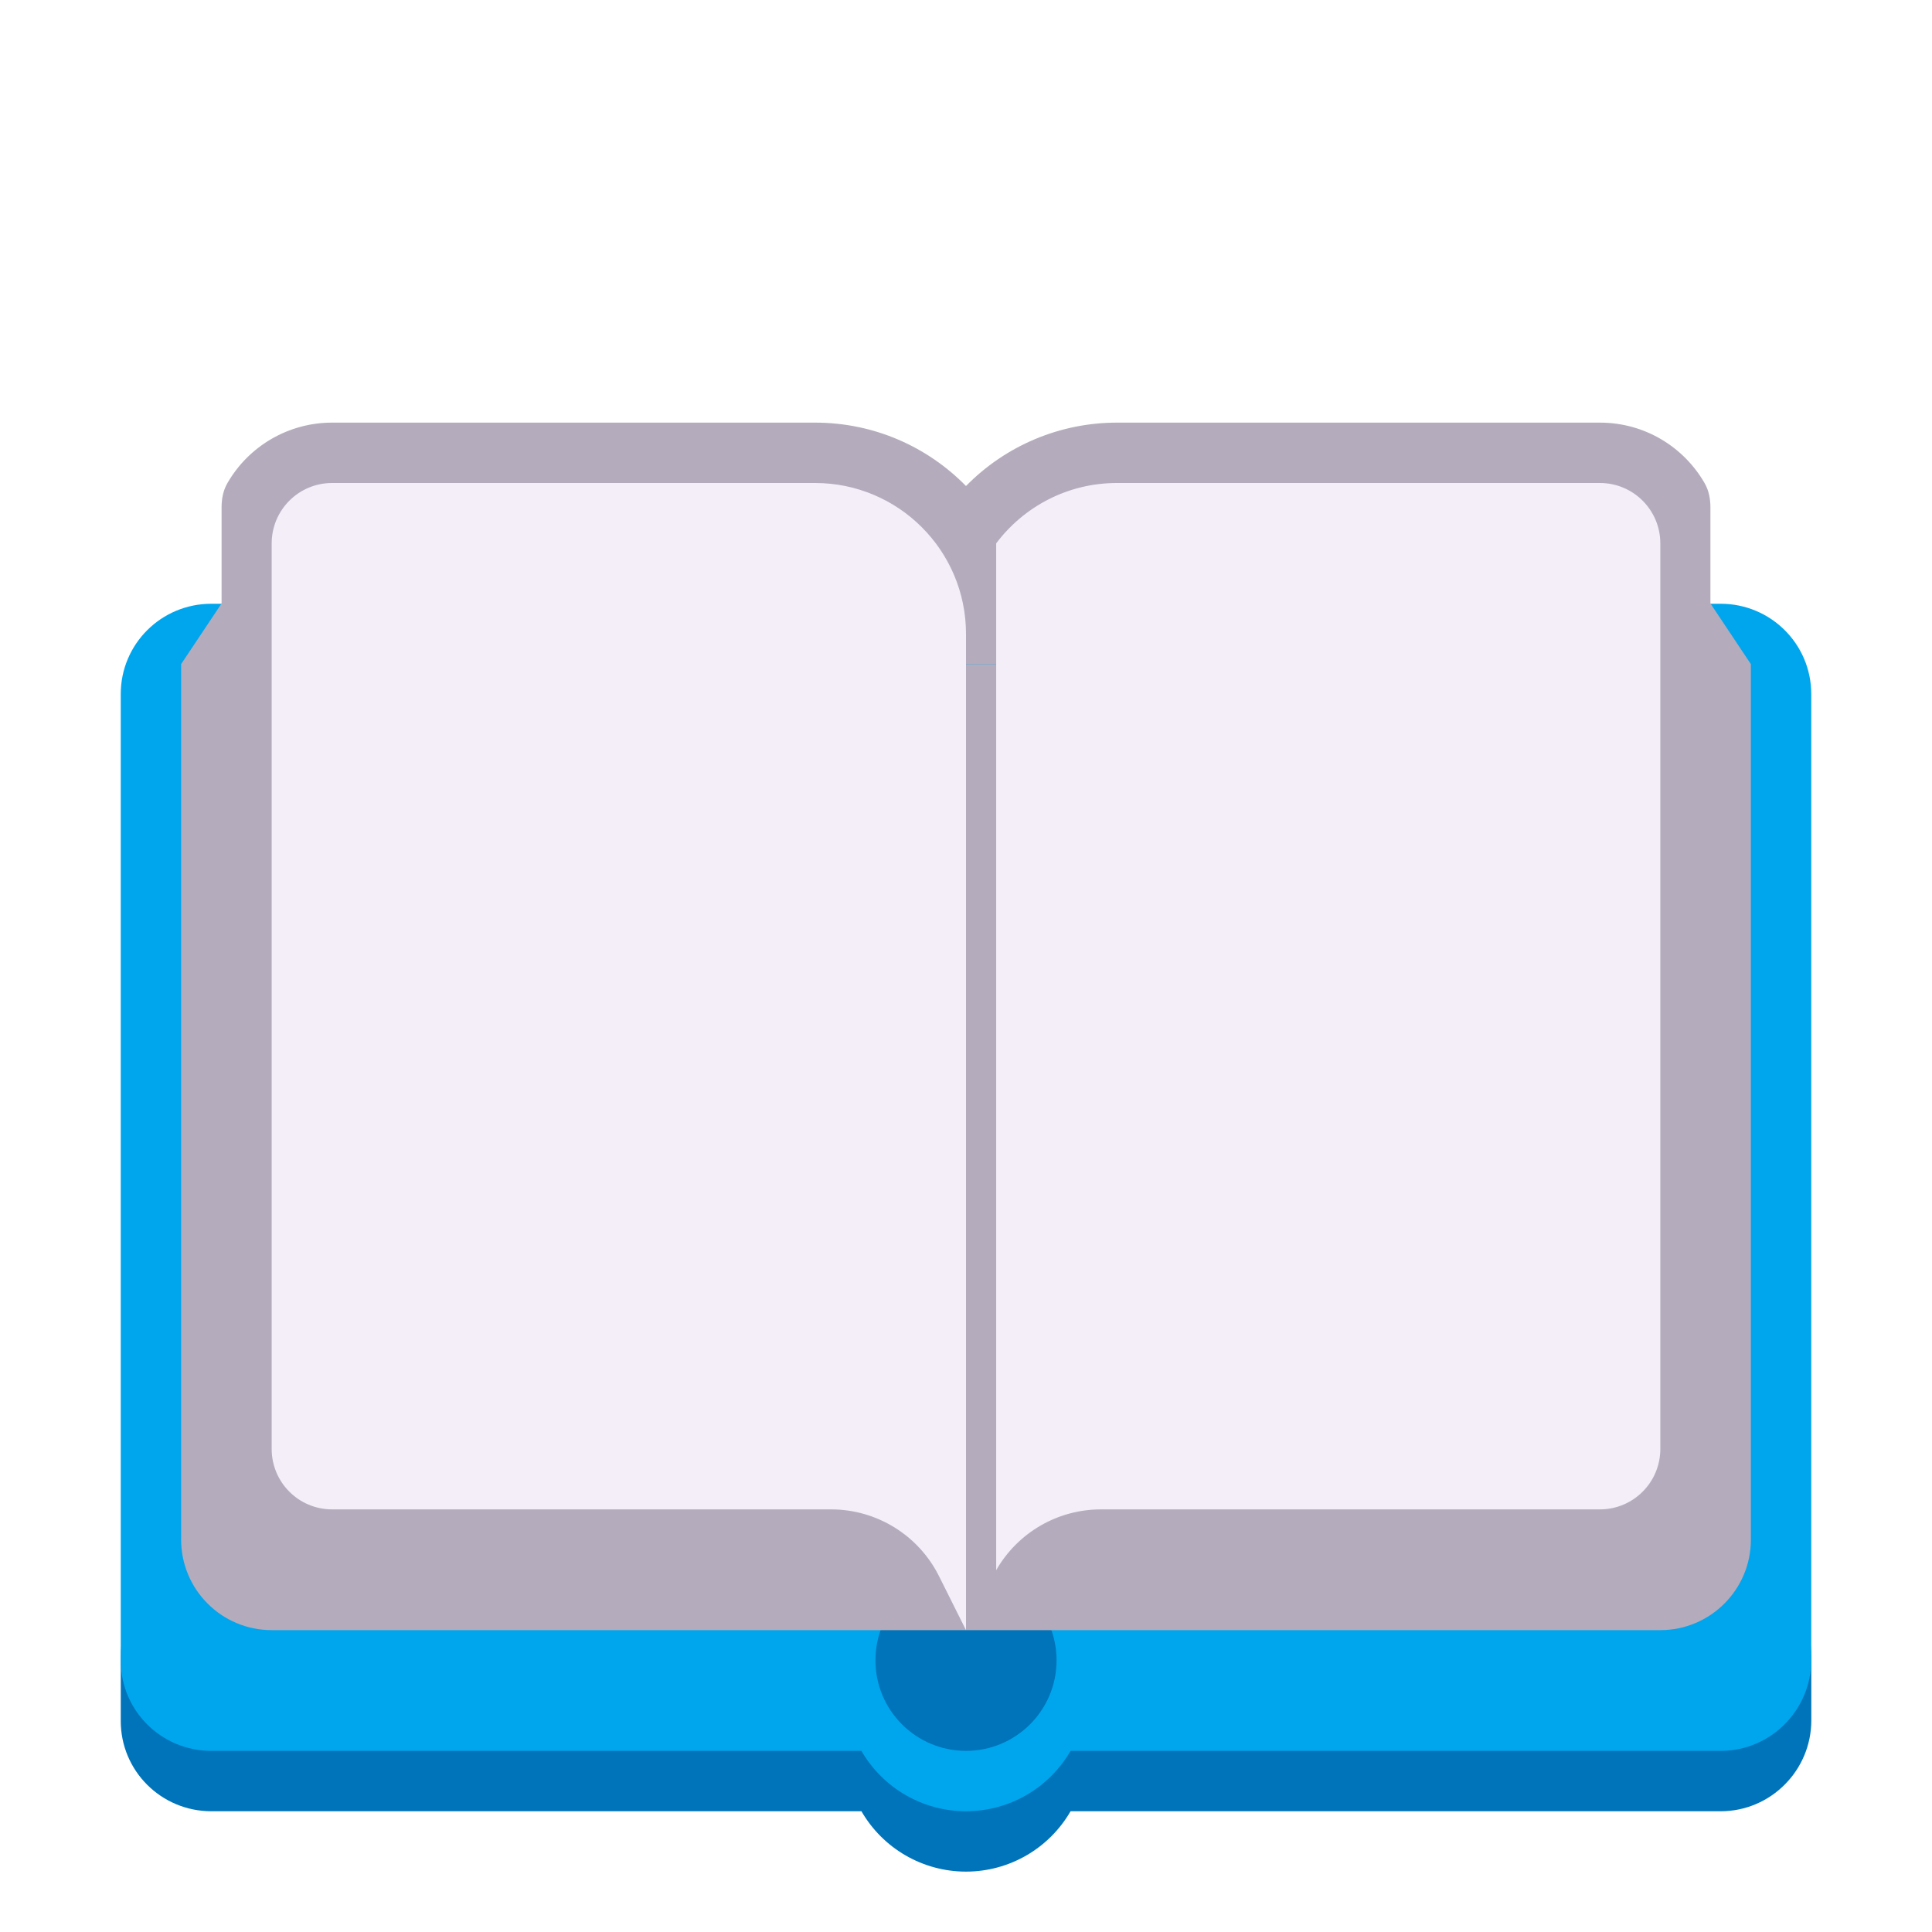
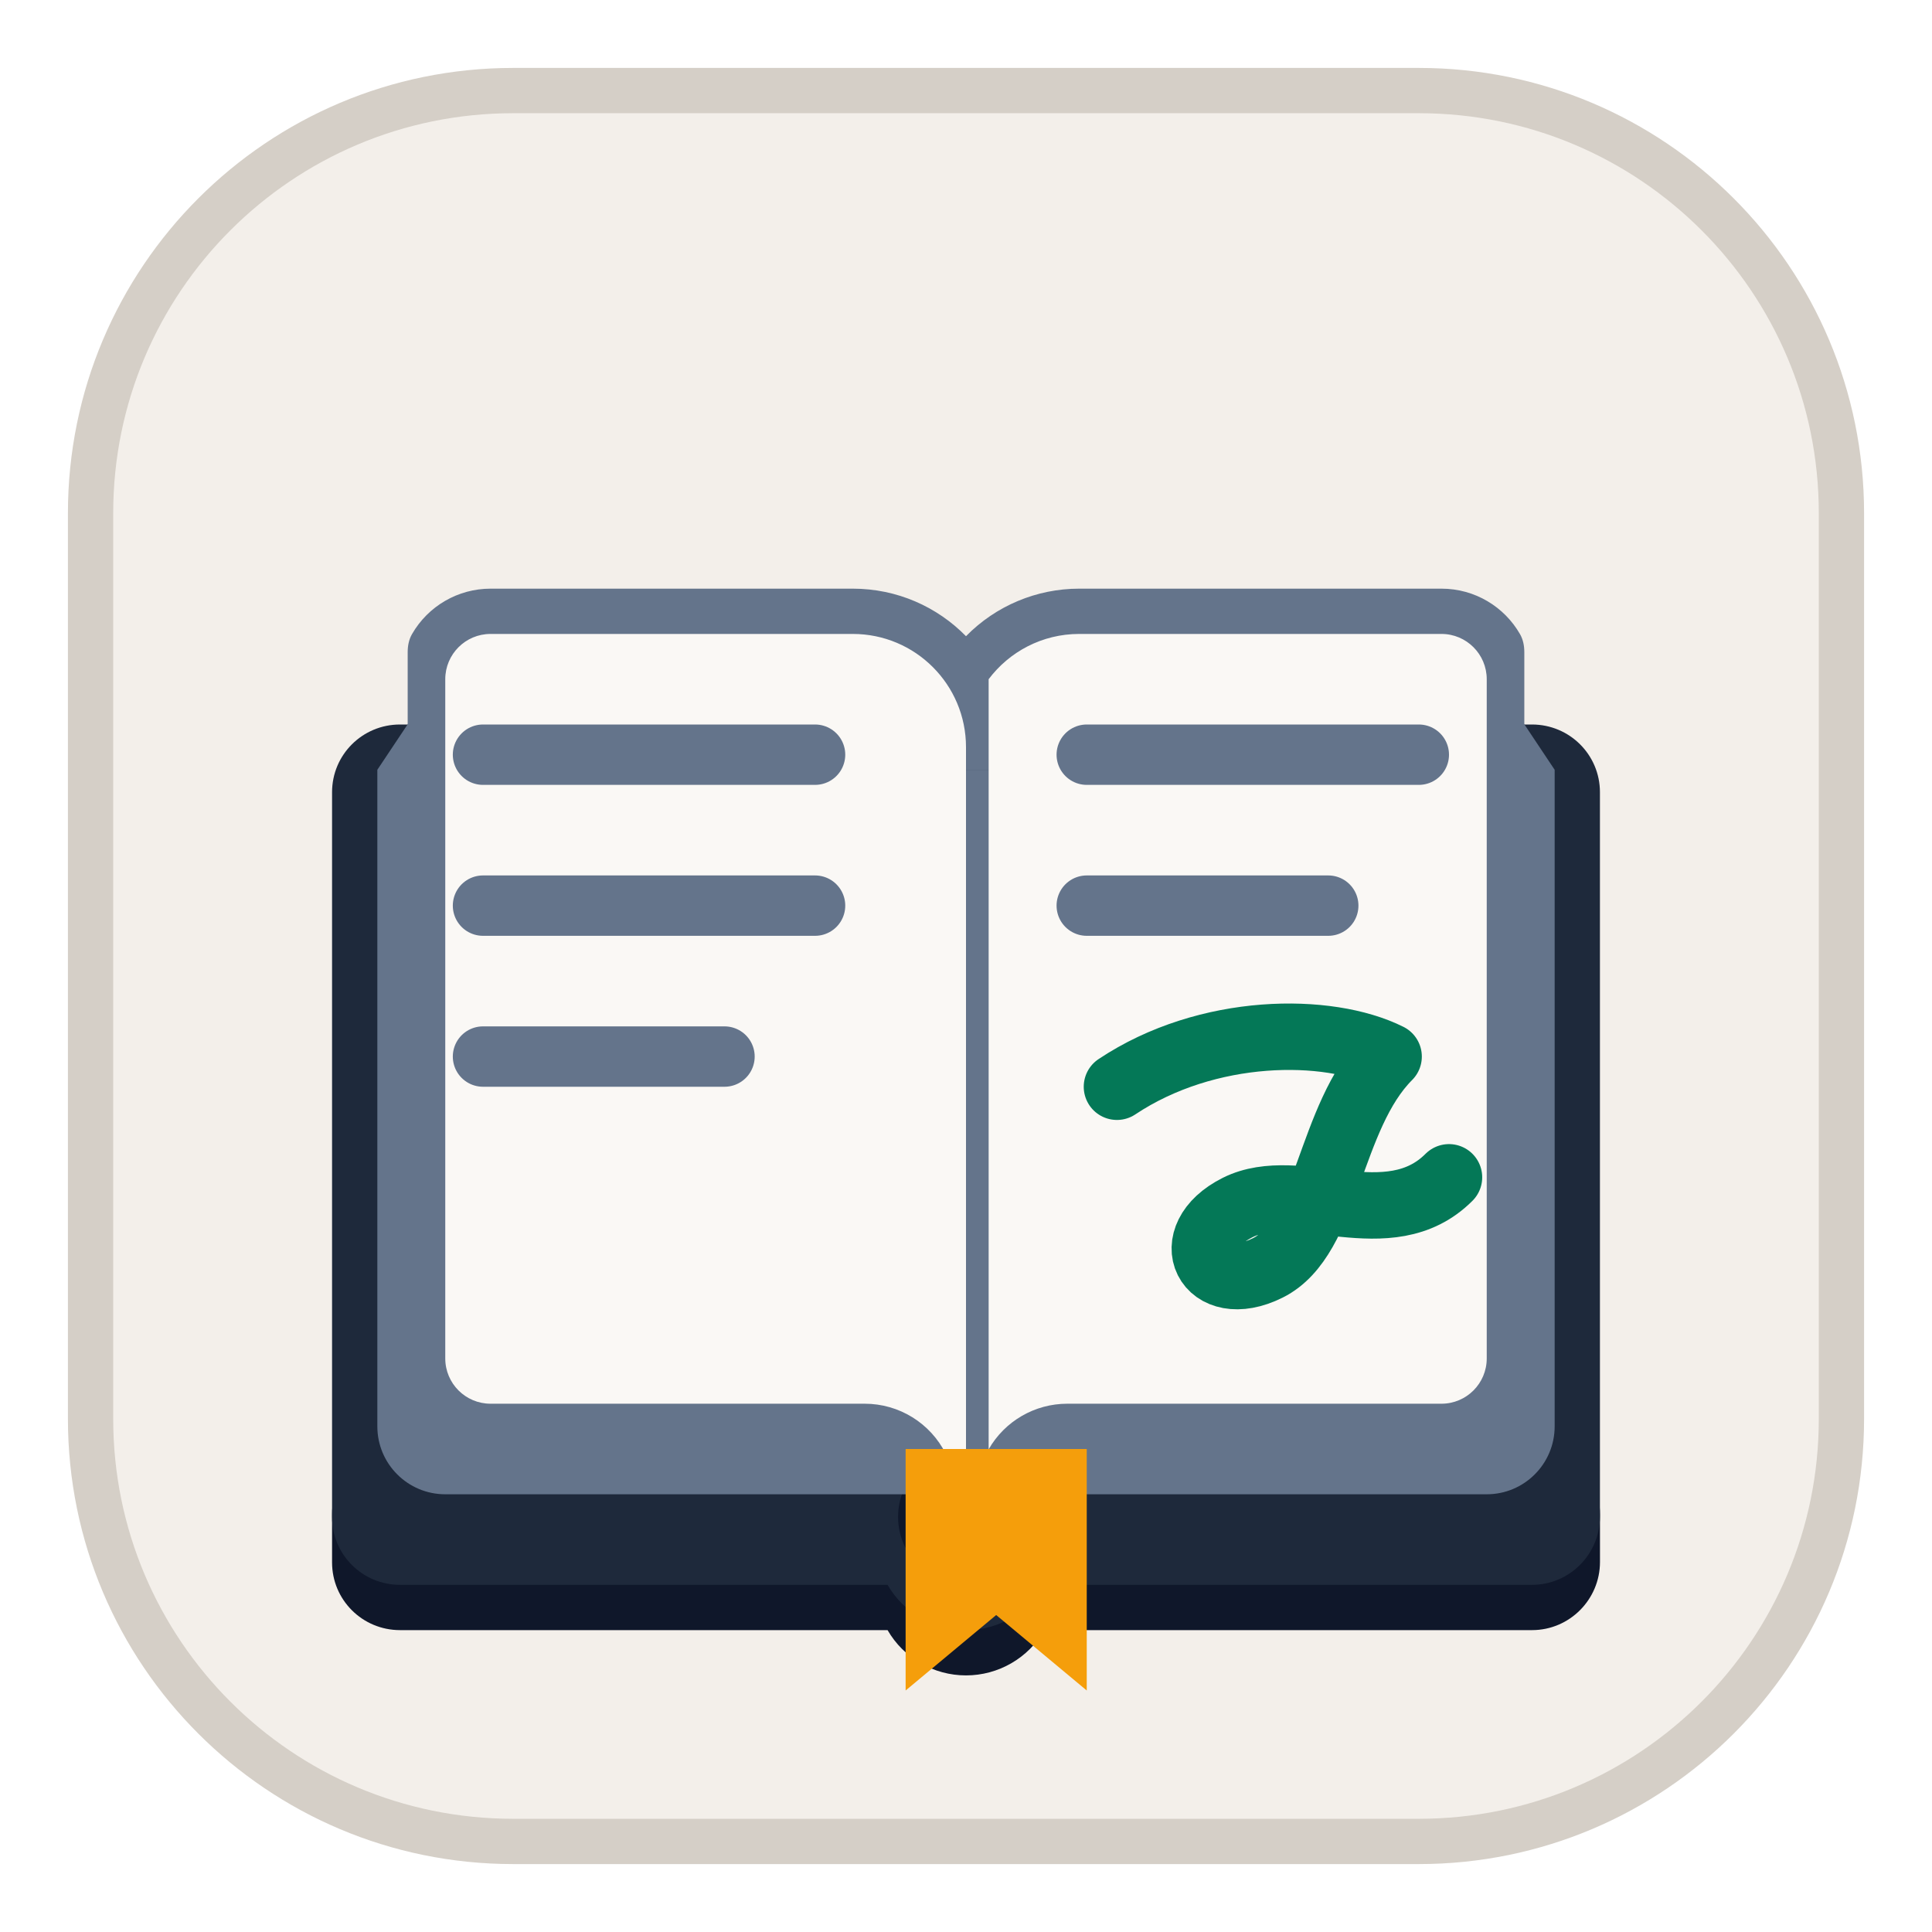
- <svg xmlns="http://www.w3.org/2000/svg" viewBox="0 0 32 32" width="128" height="128">
-   <g fill="none">
-     <path fill="#b4acbc" fill-rule="evenodd" d="M16 8.05A3.5 3.5 0 0 1 18.5 7h8c.743 0 1.39.404 1.734 1.003c.07.121.096.26.096.4v2.294L29 25.5a2.5 2.5 0 0 1-2.5 2.5h-21A2.5 2.5 0 0 1 3 25.5l.67-14.803V8.403c0-.14.026-.279.096-.4A2 2 0 0 1 5.5 7h8c.98 0 1.865.402 2.5 1.05" clip-rule="evenodd" />
-     <path fill="#0074ba" d="M17.732 30H28.5c.83 0 1.501-.678 1.501-1.505V27.44c0-.827-.67-2.441-1.501-2.441h-25C2.671 25 2 26.614 2 27.441v1.064C2 29.332 2.67 30 3.501 30h10.767a2 2 0 0 0 3.464 0" />
-     <path fill="#00a6ed" fill-rule="evenodd" d="M3.501 10H14v1h4v-1h10.499c.83 0 1.501.668 1.501 1.495v16c0 .827-.67 1.505-1.501 1.505H17.732a2 2 0 0 1-3.464 0H3.5c-.829 0-1.5-.668-1.5-1.495v-16.01C2 10.668 2.67 10 3.501 10M17.5 27.5a1.5 1.5 0 1 1-3 0a1.5 1.5 0 0 1 3 0" clip-rule="evenodd" />
-     <path fill="#b4acbc" d="M13 8H5.803a1.5 1.5 0 0 0-1.248.668L3 11v14.5A1.5 1.5 0 0 0 4.5 27h23a1.5 1.5 0 0 0 1.5-1.5V11l-1.555-2.332A1.5 1.5 0 0 0 26.197 8H19v3h-6z" />
-     <path fill="#f3eef8" d="M5.5 8h8a2.5 2.5 0 0 1 2.5 2.5V27l-.447-.894A2 2 0 0 0 13.763 25H5.5a1 1 0 0 1-1-1V9a1 1 0 0 1 1-1m13 0h8a1 1 0 0 1 1 1v15a1 1 0 0 1-1 1h-8.264a2 2 0 0 0-1.736 1.007V9c.456-.607 1.182-1 2-1" />
+ <svg xmlns="http://www.w3.org/2000/svg" viewBox="0 0 64 64" width="128" height="128" fill="none">
+   <rect x="3" y="3" width="58" height="58" rx="14" fill="#F3EFEA" stroke="#D5CFC7" stroke-width="1.5" />
+   <g transform="translate(8 9) scale(1.5)">
+     <g fill="none">
+       <path fill="#64748B" fill-rule="evenodd" d="M16 8.05A3.5 3.5 0 0 1 18.5 7h8c.743 0 1.39.404 1.734 1.003c.07.121.096.26.096.4v2.294L29 25.5a2.5 2.5 0 0 1-2.5 2.5h-21A2.5 2.5 0 0 1 3 25.5l.67-14.803V8.403c0-.14.026-.279.096-.4A2 2 0 0 1 5.5 7h8c.98 0 1.865.402 2.5 1.05" clip-rule="evenodd" />
+       <path fill="#0F172A" d="M17.732 30H28.5c.83 0 1.501-.678 1.501-1.505V27.44c0-.827-.67-2.441-1.501-2.441h-25C2.671 25 2 26.614 2 27.441v1.064C2 29.332 2.67 30 3.501 30h10.767a2 2 0 0 0 3.464 0" />
+       <path fill="#1E293B" fill-rule="evenodd" d="M3.501 10H14v1h4v-1h10.499c.83 0 1.501.668 1.501 1.495v16c0 .827-.67 1.505-1.501 1.505H17.732a2 2 0 0 1-3.464 0H3.5c-.829 0-1.5-.668-1.5-1.495v-16.01C2 10.668 2.67 10 3.501 10M17.5 27.5a1.5 1.5 0 1 1-3 0a1.5 1.5 0 0 1 3 0" clip-rule="evenodd" />
+       <path fill="#64748B" d="M13 8H5.803a1.5 1.5 0 0 0-1.248.668L3 11v14.5A1.5 1.5 0 0 0 4.5 27h23a1.5 1.5 0 0 0 1.5-1.5V11l-1.555-2.332A1.5 1.5 0 0 0 26.197 8H19v3h-6z" />
+       <path fill="#FAF8F5" d="M5.5 8h8a2.5 2.5 0 0 1 2.5 2.5V27l-.447-.894A2 2 0 0 0 13.763 25H5.5a1 1 0 0 1-1-1V9a1 1 0 0 1 1-1m13 0h8a1 1 0 0 1 1 1v15a1 1 0 0 1-1 1h-8.264a2 2 0 0 0-1.736 1.007V9c.456-.607 1.182-1 2-1" />
+     </g>
  </g>
+   <path d="M16 25 H27 M16 30 H27 M16 35 H24" stroke="#64748B" stroke-width="2" stroke-linecap="round" />
+   <path d="M36 25 H47 M36 30 H44" stroke="#64748B" stroke-width="2" stroke-linecap="round" />
+   <path d="M37 36 C40 34 44 34 46 35 C44 37 44 41 42 42 C40 43 39 41 41 40 C43 39 46 41 48 39" stroke="#047857" stroke-width="2.2" stroke-linecap="round" stroke-linejoin="round" />
+   <path d="M30 48 V56 L33 53.5 L36 56 V48 Z" fill="#F59E0B" />
</svg>
